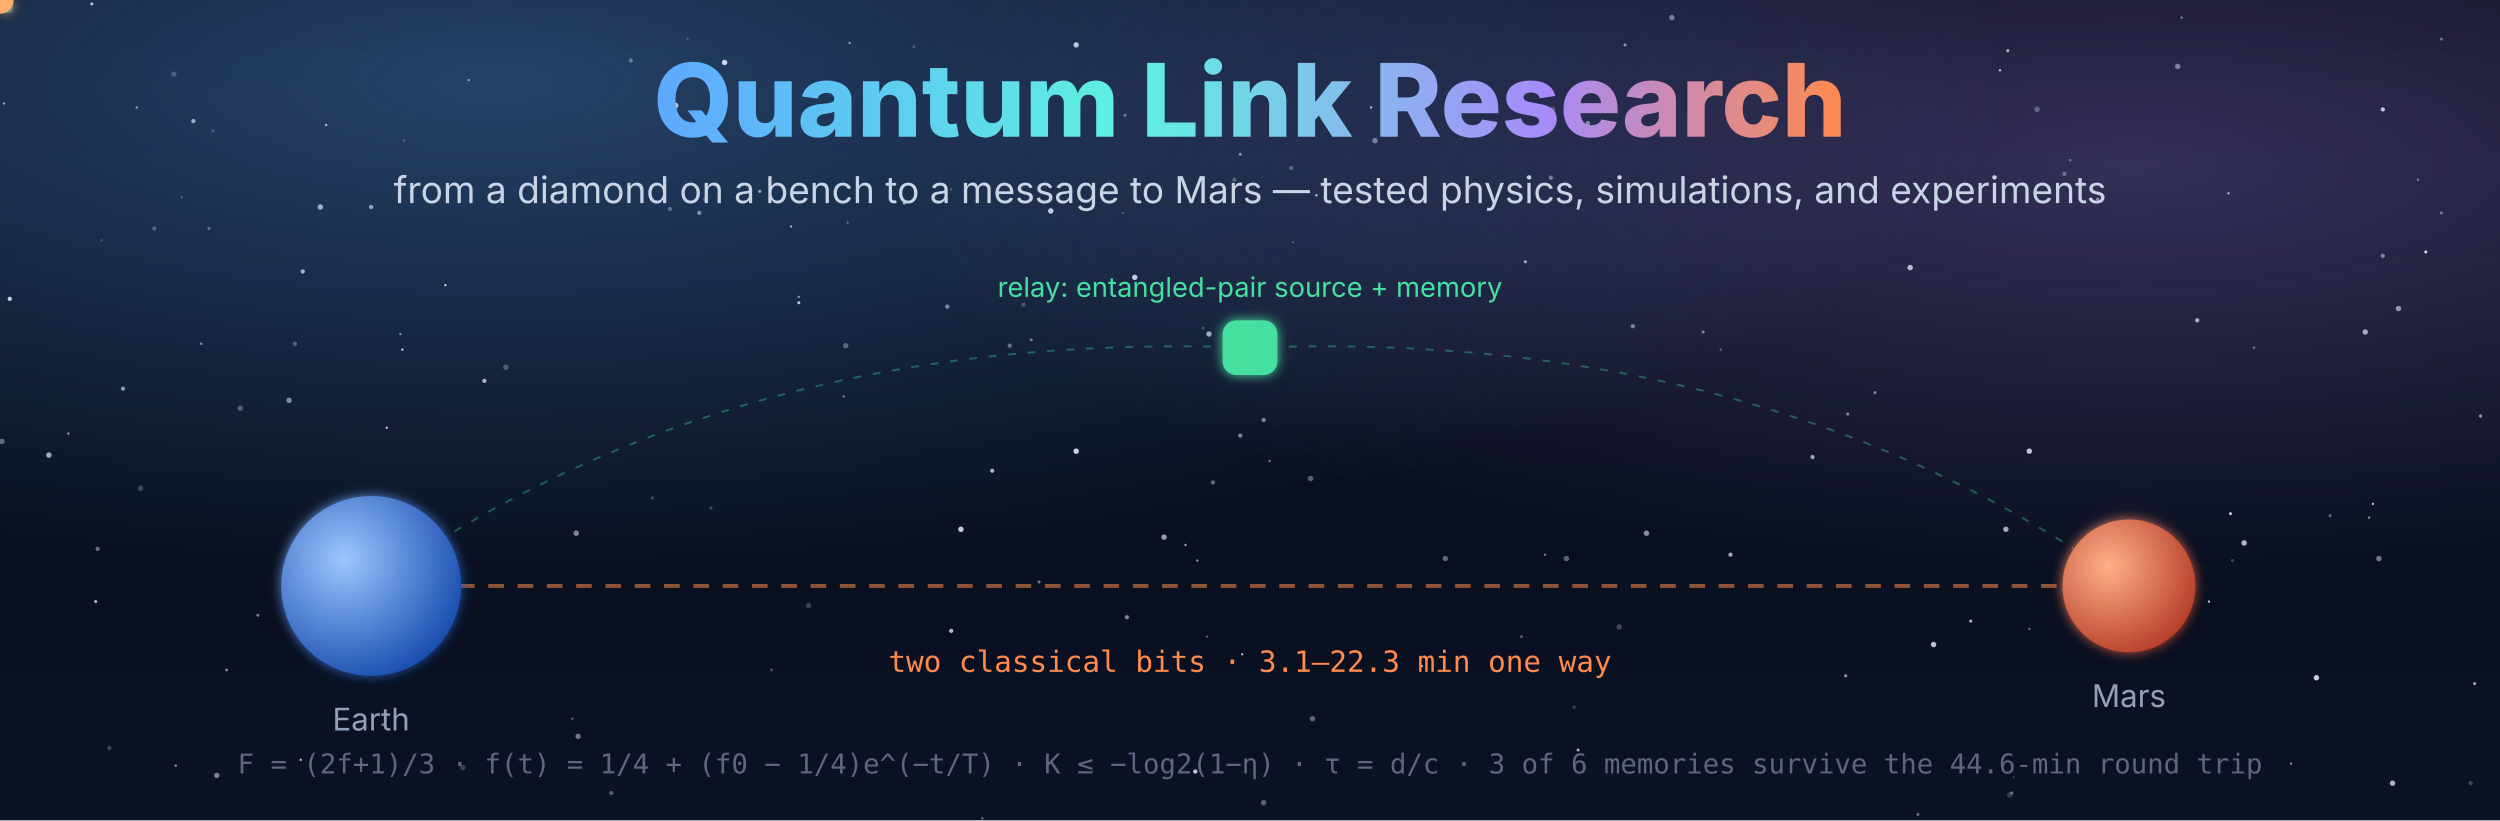
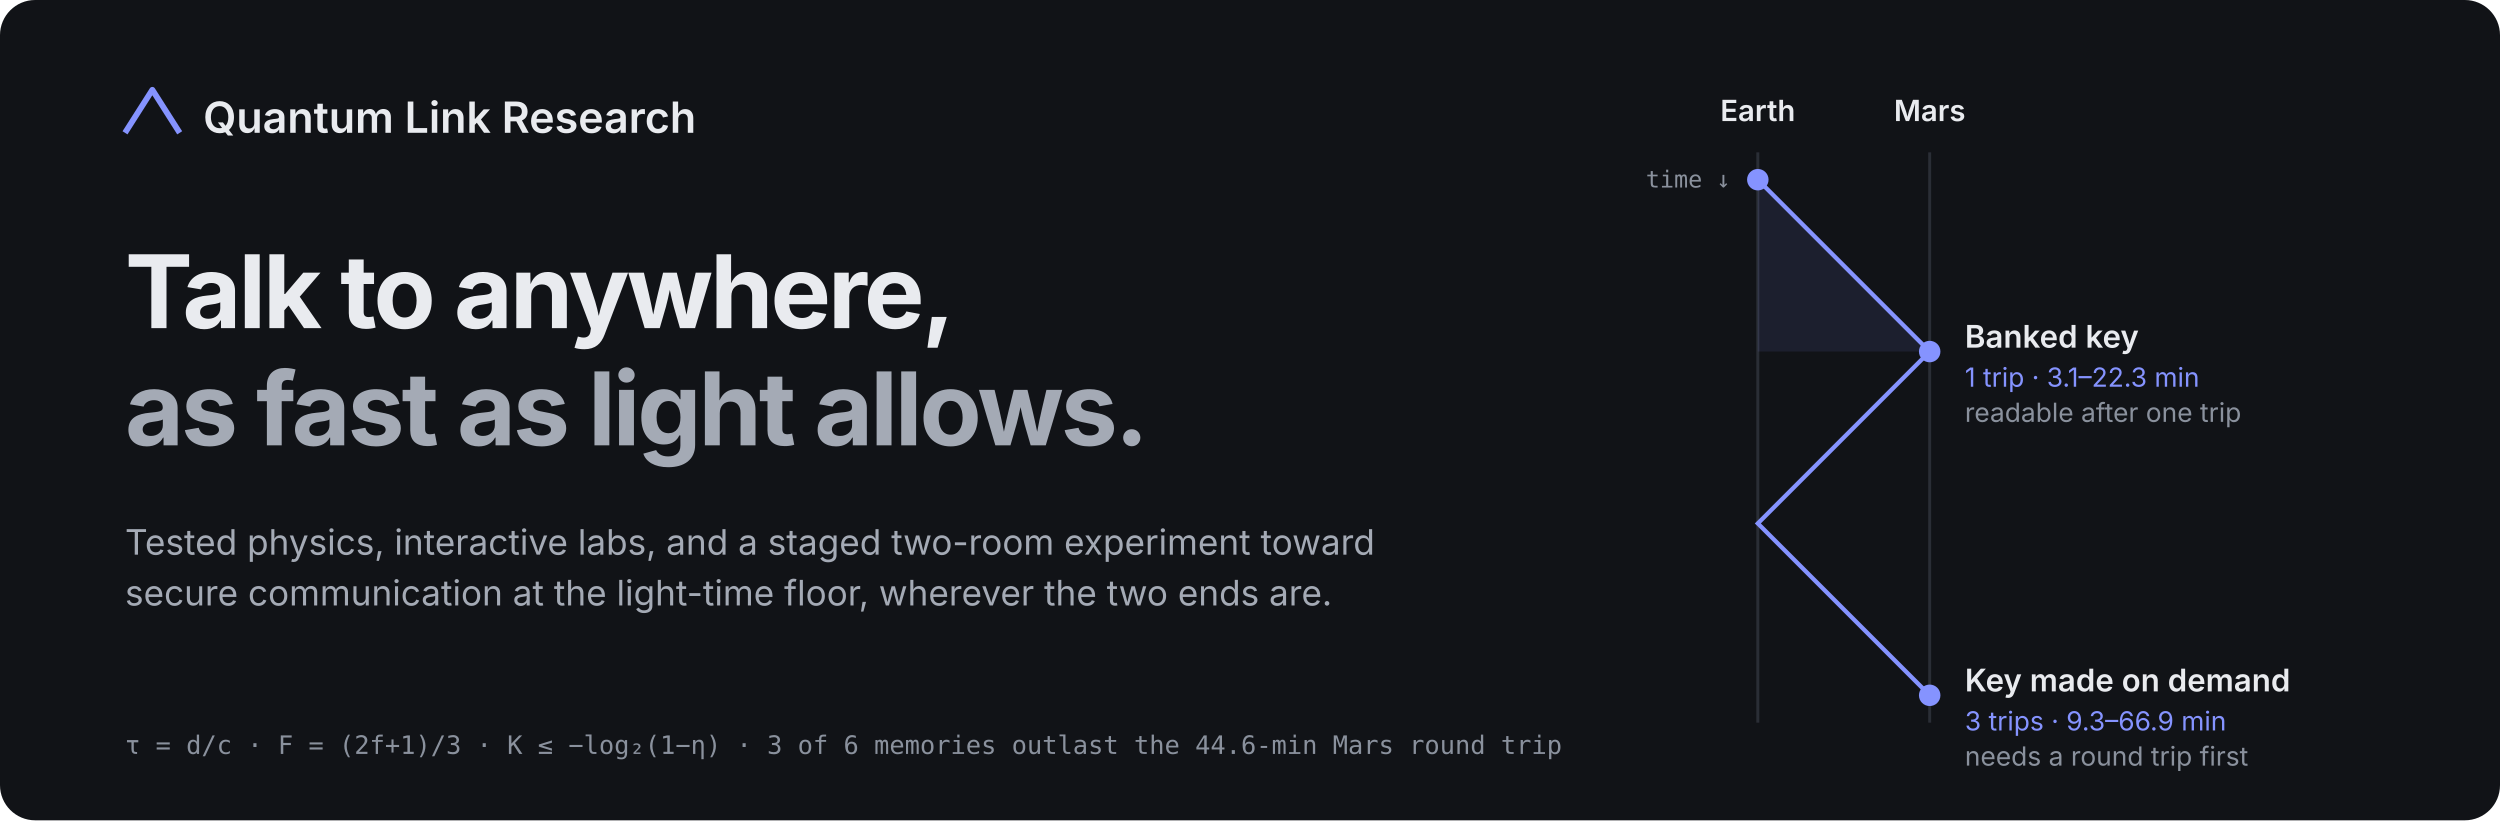
- <svg xmlns="http://www.w3.org/2000/svg" viewBox="0 0 1280 420" width="1280" height="420" role="img" aria-label="Quantum Link Research: entangled photons from a relay to Earth and Mars, classical bits at the speed of light">
-   <defs>
-     <linearGradient id="bg" x1="0" y1="0" x2="0" y2="1">
-       <stop offset="0" stop-color="#060a16" />
-       <stop offset="1" stop-color="#0b1224" />
-     </linearGradient>
-     <radialGradient id="aur1" cx="0.2" cy="0.1" r="0.6">
-       <stop offset="0" stop-color="#5ea8ff" stop-opacity=".35" />
-       <stop offset="1" stop-color="#5ea8ff" stop-opacity="0" />
-     </radialGradient>
-     <radialGradient id="aur2" cx="0.85" cy="0.2" r="0.5">
-       <stop offset="0" stop-color="#a78bfa" stop-opacity=".28" />
-       <stop offset="1" stop-color="#a78bfa" stop-opacity="0" />
-     </radialGradient>
-     <radialGradient id="earth" cx=".35" cy=".35" r=".7">
-       <stop offset="0" stop-color="#9cc7ff" />
-       <stop offset="1" stop-color="#1b4fb0" />
-     </radialGradient>
-     <radialGradient id="mars" cx=".35" cy=".35" r=".7">
-       <stop offset="0" stop-color="#ffb08a" />
-       <stop offset="1" stop-color="#b8402a" />
-     </radialGradient>
-     <linearGradient id="title" x1="0" x2="1">
-       <stop offset="0" stop-color="#5ea8ff" />
-       <stop offset=".4" stop-color="#5ef2e0" />
-       <stop offset=".75" stop-color="#a78bfa" />
-       <stop offset="1" stop-color="#ff8a4c" />
-       <animate attributeName="x1" values="0;-1;0" dur="10s" repeatCount="indefinite" />
-       <animate attributeName="x2" values="1;0;1" dur="10s" repeatCount="indefinite" />
-     </linearGradient>
-     <filter id="glow" x="-50%" y="-50%" width="200%" height="200%">
-       <feGaussianBlur stdDeviation="3" result="b" />
-       <feMerge>
-         <feMergeNode in="b" />
-         <feMergeNode in="SourceGraphic" />
-       </feMerge>
-     </filter>
-   </defs>
-   <rect width="1280" height="420" fill="url(#bg)" />
-   <rect width="1280" height="420" fill="url(#aur1)" />
-   <rect width="1280" height="420" fill="url(#aur2)" />
-   <circle cx="415" cy="63" r="0.6" fill="#dfe8ff" opacity="0.25" />
-   <circle cx="468" cy="24" r="0.8" fill="#dfe8ff" opacity="0.23" />
-   <circle cx="89" cy="38" r="1.4" fill="#dfe8ff" opacity="0.24" />
-   <circle cx="1213" cy="265" r="0.6" fill="#dfe8ff" opacity="0.60" />
-   <circle cx="1250" cy="20" r="0.8" fill="#dfe8ff" opacity="0.40">
-     <animate attributeName="opacity" values="0.2;0.9;0.2" dur="2.5s" repeatCount="indefinite" />
-   </circle>
-   <circle cx="395" cy="343" r="0.8" fill="#dfe8ff" opacity="0.27" />
-   <circle cx="240" cy="41" r="0.6" fill="#dfe8ff" opacity="0.60" />
-   <circle cx="635" cy="223" r="1.1" fill="#dfe8ff" opacity="0.53" />
-   <circle cx="463" cy="104" r="0.8" fill="#dfe8ff" opacity="0.69">
-     <animate attributeName="opacity" values="0.2;0.9;0.2" dur="4.3s" repeatCount="indefinite" />
-   </circle>
-   <circle cx="672" cy="368" r="1.4" fill="#dfe8ff" opacity="0.40" />
-   <circle cx="151" cy="176" r="1.1" fill="#dfe8ff" opacity="0.31" />
-   <circle cx="50" cy="281" r="1.1" fill="#dfe8ff" opacity="0.44" />
-   <circle cx="636" cy="335" r="0.6" fill="#dfe8ff" opacity="0.79" />
-   <circle cx="607" cy="279" r="0.6" fill="#dfe8ff" opacity="0.71" />
-   <circle cx="740" cy="286" r="1.4" fill="#dfe8ff" opacity="0.40" />
-   <circle cx="856" cy="9" r="1.4" fill="#dfe8ff" opacity="0.45" />
-   <circle cx="632" cy="92" r="1.1" fill="#dfe8ff" opacity="0.29">
-     <animate attributeName="opacity" values="0.2;0.9;0.2" dur="3.6s" repeatCount="indefinite" />
-   </circle>
-   <circle cx="1115" cy="34" r="1.4" fill="#dfe8ff" opacity="0.48">
-     <animate attributeName="opacity" values="0.2;0.9;0.2" dur="2.5s" repeatCount="indefinite" />
-   </circle>
-   <circle cx="551" cy="231" r="1.4" fill="#dfe8ff" opacity="0.89" />
-   <circle cx="487" cy="97" r="0.6" fill="#dfe8ff" opacity="0.32">
-     <animate attributeName="opacity" values="0.2;0.9;0.2" dur="2.9s" repeatCount="indefinite" />
-   </circle>
-   <circle cx="621" cy="247" r="1.1" fill="#dfe8ff" opacity="0.40">
-     <animate attributeName="opacity" values="0.2;0.9;0.2" dur="4.1s" repeatCount="indefinite" />
-   </circle>
-   <circle cx="781" cy="134" r="0.8" fill="#dfe8ff" opacity="0.68" />
-   <circle cx="791" cy="284" r="0.6" fill="#dfe8ff" opacity="0.52" />
-   <circle cx="1218" cy="286" r="1.4" fill="#dfe8ff" opacity="0.48" />
-   <circle cx="616" cy="168" r="0.8" fill="#dfe8ff" opacity="0.25">
-     <animate attributeName="opacity" values="0.2;0.9;0.2" dur="2.6s" repeatCount="indefinite" />
-   </circle>
-   <circle cx="435" cy="22" r="0.6" fill="#dfe8ff" opacity="0.60" />
-   <circle cx="1215" cy="258" r="0.6" fill="#dfe8ff" opacity="0.81" />
-   <circle cx="190" cy="106" r="1.1" fill="#dfe8ff" opacity="0.62" />
-   <circle cx="148" cy="205" r="1.4" fill="#dfe8ff" opacity="0.54" />
-   <circle cx="184" cy="315" r="1.1" fill="#dfe8ff" opacity="0.54" />
-   <circle cx="661" cy="86" r="1.1" fill="#dfe8ff" opacity="0.30" />
-   <circle cx="35" cy="222" r="0.6" fill="#dfe8ff" opacity="0.69">
-     <animate attributeName="opacity" values="0.2;0.9;0.2" dur="3.5s" repeatCount="indefinite" />
-   </circle>
-   <circle cx="214" cy="324" r="1.1" fill="#dfe8ff" opacity="0.65" />
-   <circle cx="1009" cy="318" r="0.8" fill="#dfe8ff" opacity="0.76" />
-   <circle cx="947" cy="95" r="1.4" fill="#dfe8ff" opacity="0.45">
-     <animate attributeName="opacity" values="0.2;0.9;0.2" dur="2.1s" repeatCount="indefinite" />
-   </circle>
-   <circle cx="358" cy="109" r="1.1" fill="#dfe8ff" opacity="0.51" />
-   <circle cx="1265" cy="401" r="1.1" fill="#dfe8ff" opacity="0.26">
-     <animate attributeName="opacity" values="0.2;0.9;0.2" dur="3.9s" repeatCount="indefinite" />
-   </circle>
-   <circle cx="432" cy="203" r="0.6" fill="#dfe8ff" opacity="0.54" />
-   <circle cx="1024" cy="36" r="0.6" fill="#dfe8ff" opacity="0.84" />
-   <circle cx="960" cy="201" r="0.8" fill="#dfe8ff" opacity="0.50" />
-   <circle cx="111" cy="397" r="1.4" fill="#dfe8ff" opacity="0.52" />
-   <circle cx="109" cy="67" r="0.8" fill="#dfe8ff" opacity="0.22" />
-   <circle cx="596" cy="275" r="1.4" fill="#dfe8ff" opacity="0.66" />
-   <circle cx="702" cy="55" r="0.6" fill="#dfe8ff" opacity="0.76" />
-   <circle cx="132" cy="315" r="0.8" fill="#dfe8ff" opacity="0.50" />
-   <circle cx="1057" cy="89" r="1.1" fill="#dfe8ff" opacity="0.35" />
-   <circle cx="978" cy="137" r="1.4" fill="#dfe8ff" opacity="0.78">
-     <animate attributeName="opacity" values="0.2;0.9;0.2" dur="5.0s" repeatCount="indefinite" />
-   </circle>
-   <circle cx="1149" cy="278" r="1.4" fill="#dfe8ff" opacity="0.78" />
-   <circle cx="167" cy="64" r="0.6" fill="#dfe8ff" opacity="0.81" />
-   <circle cx="779" cy="326" r="0.8" fill="#dfe8ff" opacity="0.32" />
-   <circle cx="928" cy="234" r="1.1" fill="#dfe8ff" opacity="0.68" />
-   <circle cx="618" cy="326" r="0.6" fill="#dfe8ff" opacity="0.37">
-     <animate attributeName="opacity" values="0.2;0.9;0.2" dur="5.1s" repeatCount="indefinite" />
-   </circle>
-   <circle cx="650" cy="236" r="0.6" fill="#dfe8ff" opacity="0.51" />
-   <circle cx="647" cy="215" r="1.1" fill="#dfe8ff" opacity="0.52" />
-   <circle cx="612" cy="395" r="1.1" fill="#dfe8ff" opacity="0.85" />
-   <circle cx="259" cy="188" r="1.4" fill="#dfe8ff" opacity="0.29" />
-   <circle cx="93" cy="101" r="0.6" fill="#dfe8ff" opacity="0.35" />
-   <circle cx="157" cy="326" r="1.1" fill="#dfe8ff" opacity="0.30" />
-   <circle cx="1238" cy="92" r="0.6" fill="#dfe8ff" opacity="0.48" />
-   <circle cx="1267" cy="350" r="0.8" fill="#dfe8ff" opacity="0.69" />
-   <circle cx="517" cy="177" r="1.1" fill="#dfe8ff" opacity="0.42" />
-   <circle cx="25" cy="233" r="1.4" fill="#dfe8ff" opacity="0.69" />
-   <circle cx="662" cy="124" r="0.6" fill="#dfe8ff" opacity="0.28" />
-   <circle cx="293" cy="368" r="0.6" fill="#dfe8ff" opacity="0.39">
-     <animate attributeName="opacity" values="0.2;0.9;0.2" dur="5.1s" repeatCount="indefinite" />
-   </circle>
-   <circle cx="346" cy="54" r="1.4" fill="#dfe8ff" opacity="0.79" />
-   <circle cx="1211" cy="170" r="1.4" fill="#dfe8ff" opacity="0.69">
-     <animate attributeName="opacity" values="0.2;0.9;0.2" dur="2.2s" repeatCount="indefinite" />
-   </circle>
-   <circle cx="881" cy="179" r="0.6" fill="#dfe8ff" opacity="0.39">
-     <animate attributeName="opacity" values="0.2;0.9;0.2" dur="2.4s" repeatCount="indefinite" />
-   </circle>
-   <circle cx="334" cy="255" r="0.8" fill="#dfe8ff" opacity="0.25" />
-   <circle cx="581" cy="142" r="1.4" fill="#dfe8ff" opacity="0.85">
-     <animate attributeName="opacity" values="0.2;0.9;0.2" dur="2.5s" repeatCount="indefinite" />
-   </circle>
-   <circle cx="674" cy="100" r="0.6" fill="#dfe8ff" opacity="0.88">
-     <animate attributeName="opacity" values="0.2;0.9;0.2" dur="2.7s" repeatCount="indefinite" />
-   </circle>
-   <circle cx="1193" cy="264" r="0.8" fill="#dfe8ff" opacity="0.40" />
-   <circle cx="228" cy="146" r="0.6" fill="#dfe8ff" opacity="0.90">
-     <animate attributeName="opacity" values="0.2;0.9;0.2" dur="2.1s" repeatCount="indefinite" />
-   </circle>
-   <circle cx="647" cy="411" r="1.4" fill="#dfe8ff" opacity="0.37" />
-   <circle cx="843" cy="273" r="1.4" fill="#dfe8ff" opacity="0.58" />
-   <circle cx="1242" cy="129" r="0.8" fill="#dfe8ff" opacity="0.89" />
-   <circle cx="1065" cy="297" r="0.8" fill="#dfe8ff" opacity="0.48" />
-   <circle cx="70" cy="55" r="0.6" fill="#dfe8ff" opacity="0.64" />
-   <circle cx="551" cy="23" r="1.4" fill="#dfe8ff" opacity="0.81" />
-   <circle cx="361" cy="102" r="1.1" fill="#dfe8ff" opacity="0.23">
-     <animate attributeName="opacity" values="0.2;0.9;0.2" dur="3.1s" repeatCount="indefinite" />
-   </circle>
-   <circle cx="5" cy="153" r="1.1" fill="#dfe8ff" opacity="0.88" />
-   <circle cx="313" cy="406" r="1.1" fill="#dfe8ff" opacity="0.35">
-     <animate attributeName="opacity" values="0.2;0.9;0.2" dur="3.3s" repeatCount="indefinite" />
-   </circle>
-   <circle cx="107" cy="117" r="0.8" fill="#dfe8ff" opacity="0.37" />
-   <circle cx="116" cy="343" r="0.8" fill="#dfe8ff" opacity="0.48">
-     <animate attributeName="opacity" values="0.2;0.9;0.2" dur="2.1s" repeatCount="indefinite" />
-   </circle>
-   <circle cx="389" cy="98" r="0.8" fill="#dfe8ff" opacity="0.66" />
-   <circle cx="1125" cy="164" r="1.1" fill="#dfe8ff" opacity="0.70" />
-   <circle cx="364" cy="260" r="0.8" fill="#dfe8ff" opacity="0.23" />
-   <circle cx="1142" cy="263" r="0.8" fill="#dfe8ff" opacity="0.84" />
-   <circle cx="728" cy="341" r="0.6" fill="#dfe8ff" opacity="0.78" />
-   <circle cx="1143" cy="287" r="0.8" fill="#dfe8ff" opacity="0.26">
-     <animate attributeName="opacity" values="0.2;0.9;0.2" dur="4.5s" repeatCount="indefinite" />
-   </circle>
-   <circle cx="1228" cy="158" r="1.4" fill="#dfe8ff" opacity="0.59" />
-   <circle cx="802" cy="286" r="1.4" fill="#dfe8ff" opacity="0.38" />
-   <circle cx="90" cy="392" r="0.6" fill="#dfe8ff" opacity="0.66">
-     <animate attributeName="opacity" values="0.2;0.9;0.2" dur="4.9s" repeatCount="indefinite" />
-   </circle>
-   <circle cx="323" cy="31" r="1.1" fill="#dfe8ff" opacity="0.36" />
-   <circle cx="295" cy="273" r="1.4" fill="#dfe8ff" opacity="0.55" />
-   <circle cx="613" cy="287" r="0.6" fill="#dfe8ff" opacity="0.63" />
-   <circle cx="99" cy="62" r="1.1" fill="#dfe8ff" opacity="0.66" />
-   <circle cx="795" cy="56" r="1.4" fill="#dfe8ff" opacity="0.24">
-     <animate attributeName="opacity" values="0.2;0.9;0.2" dur="4.7s" repeatCount="indefinite" />
-   </circle>
-   <circle cx="886" cy="284" r="1.1" fill="#dfe8ff" opacity="0.70">
-     <animate attributeName="opacity" values="0.2;0.9;0.2" dur="3.9s" repeatCount="indefinite" />
-   </circle>
-   <circle cx="982" cy="417" r="0.8" fill="#dfe8ff" opacity="0.42">
-     <animate attributeName="opacity" values="0.2;0.9;0.2" dur="3.9s" repeatCount="indefinite" />
-   </circle>
-   <circle cx="371" cy="32" r="1.4" fill="#dfe8ff" opacity="0.90" />
-   <circle cx="1173" cy="391" r="0.6" fill="#dfe8ff" opacity="0.61">
-     <animate attributeName="opacity" values="0.2;0.9;0.2" dur="4.1s" repeatCount="indefinite" />
-   </circle>
-   <circle cx="1220" cy="56" r="1.1" fill="#dfe8ff" opacity="0.82" />
-   <circle cx="296" cy="377" r="1.4" fill="#dfe8ff" opacity="0.48">
-     <animate attributeName="opacity" values="0.2;0.9;0.2" dur="5.8s" repeatCount="indefinite" />
-   </circle>
-   <circle cx="872" cy="170" r="0.8" fill="#dfe8ff" opacity="0.49" />
-   <circle cx="155" cy="139" r="1.1" fill="#dfe8ff" opacity="0.73" />
-   <circle cx="154" cy="389" r="0.6" fill="#dfe8ff" opacity="0.83">
-     <animate attributeName="opacity" values="0.2;0.9;0.2" dur="3.5s" repeatCount="indefinite" />
-   </circle>
-   <circle cx="503" cy="419" r="0.6" fill="#dfe8ff" opacity="0.45" />
-   <circle cx="352" cy="20" r="0.6" fill="#dfe8ff" opacity="0.24" />
-   <circle cx="813" cy="63" r="1.1" fill="#dfe8ff" opacity="0.51" />
-   <circle cx="990" cy="330" r="1.4" fill="#dfe8ff" opacity="0.82" />
-   <circle cx="808" cy="384" r="0.8" fill="#dfe8ff" opacity="0.70">
-     <animate attributeName="opacity" values="0.2;0.9;0.2" dur="4.9s" repeatCount="indefinite" />
-   </circle>
-   <circle cx="577" cy="316" r="1.1" fill="#dfe8ff" opacity="0.54" />
-   <circle cx="704" cy="72" r="1.4" fill="#dfe8ff" opacity="0.44">
-     <animate attributeName="opacity" values="0.2;0.9;0.2" dur="5.0s" repeatCount="indefinite" />
-   </circle>
-   <circle cx="1250" cy="109" r="0.8" fill="#dfe8ff" opacity="0.41" />
-   <circle cx="505" cy="70" r="0.8" fill="#dfe8ff" opacity="0.25" />
-   <circle cx="1039" cy="231" r="1.4" fill="#dfe8ff" opacity="0.83" />
-   <circle cx="576" cy="59" r="0.8" fill="#dfe8ff" opacity="0.37">
-     <animate attributeName="opacity" values="0.2;0.9;0.2" dur="4.2s" repeatCount="indefinite" />
-   </circle>
-   <circle cx="409" cy="155" r="0.8" fill="#dfe8ff" opacity="0.82" />
-   <circle cx="528" cy="174" r="0.8" fill="#dfe8ff" opacity="0.46" />
-   <circle cx="79" cy="117" r="1.1" fill="#dfe8ff" opacity="0.29" />
-   <circle cx="806" cy="362" r="0.8" fill="#dfe8ff" opacity="0.26" />
-   <circle cx="492" cy="271" r="1.4" fill="#dfe8ff" opacity="0.87" />
-   <circle cx="1117" cy="9" r="0.6" fill="#dfe8ff" opacity="0.50" />
-   <circle cx="1029" cy="407" r="1.4" fill="#dfe8ff" opacity="0.20" />
-   <circle cx="1186" cy="347" r="1.4" fill="#dfe8ff" opacity="0.88">
-     <animate attributeName="opacity" values="0.2;0.9;0.2" dur="2.4s" repeatCount="indefinite" />
-   </circle>
-   <circle cx="198" cy="219" r="0.6" fill="#dfe8ff" opacity="0.86" />
-   <circle cx="829" cy="321" r="1.4" fill="#dfe8ff" opacity="0.26" />
-   <circle cx="2" cy="53" r="0.6" fill="#dfe8ff" opacity="0.65" />
-   <circle cx="164" cy="106" r="1.4" fill="#dfe8ff" opacity="0.69">
-     <animate attributeName="opacity" values="0.2;0.9;0.2" dur="2.3s" repeatCount="indefinite" />
-   </circle>
-   <circle cx="671" cy="245" r="1.4" fill="#dfe8ff" opacity="0.38" />
-   <circle cx="1" cy="226" r="1.4" fill="#dfe8ff" opacity="0.40" />
-   <circle cx="1074" cy="102" r="0.8" fill="#dfe8ff" opacity="0.58">
-     <animate attributeName="opacity" values="0.2;0.9;0.2" dur="3.6s" repeatCount="indefinite" />
-   </circle>
-   <circle cx="832" cy="23" r="0.8" fill="#dfe8ff" opacity="0.55" />
-   <circle cx="538" cy="108" r="1.4" fill="#dfe8ff" opacity="0.85">
-     <animate attributeName="opacity" values="0.2;0.9;0.2" dur="2.1s" repeatCount="indefinite" />
-   </circle>
-   <circle cx="433" cy="177" r="1.4" fill="#dfe8ff" opacity="0.34" />
-   <circle cx="946" cy="212" r="0.8" fill="#dfe8ff" opacity="0.55">
-     <animate attributeName="opacity" values="0.2;0.9;0.2" dur="5.1s" repeatCount="indefinite" />
-   </circle>
-   <circle cx="248" cy="195" r="1.1" fill="#dfe8ff" opacity="0.73">
-     <animate attributeName="opacity" values="0.2;0.9;0.2" dur="5.8s" repeatCount="indefinite" />
-   </circle>
-   <circle cx="635" cy="79" r="0.8" fill="#dfe8ff" opacity="0.54" />
-   <circle cx="72" cy="250" r="1.4" fill="#dfe8ff" opacity="0.24">
-     <animate attributeName="opacity" values="0.2;0.9;0.2" dur="4.4s" repeatCount="indefinite" />
-   </circle>
-   <circle cx="532" cy="298" r="0.8" fill="#dfe8ff" opacity="0.48" />
-   <circle cx="1131" cy="308" r="0.6" fill="#dfe8ff" opacity="0.85" />
-   <circle cx="237" cy="393" r="1.4" fill="#dfe8ff" opacity="0.22" />
-   <circle cx="485" cy="157" r="1.1" fill="#dfe8ff" opacity="0.51">
-     <animate attributeName="opacity" values="0.2;0.9;0.2" dur="2.3s" repeatCount="indefinite" />
-   </circle>
-   <circle cx="103" cy="176" r="0.6" fill="#dfe8ff" opacity="0.59" />
-   <circle cx="487" cy="323" r="1.1" fill="#dfe8ff" opacity="0.78" />
-   <circle cx="63" cy="199" r="1.1" fill="#dfe8ff" opacity="0.58" />
-   <circle cx="414" cy="310" r="1.4" fill="#dfe8ff" opacity="0.22" />
-   <circle cx="1039" cy="322" r="0.6" fill="#dfe8ff" opacity="0.46" />
-   <circle cx="1028" cy="26" r="0.8" fill="#dfe8ff" opacity="0.72" />
-   <circle cx="434" cy="114" r="0.6" fill="#dfe8ff" opacity="0.38" />
-   <circle cx="405" cy="116" r="0.6" fill="#dfe8ff" opacity="0.71" />
-   <circle cx="1031" cy="398" r="0.6" fill="#dfe8ff" opacity="0.22">
-     <animate attributeName="opacity" values="0.2;0.9;0.2" dur="3.9s" repeatCount="indefinite" />
-   </circle>
-   <circle cx="1225" cy="401" r="1.4" fill="#dfe8ff" opacity="0.75" />
-   <circle cx="1043" cy="56" r="1.4" fill="#dfe8ff" opacity="0.33" />
-   <circle cx="945" cy="346" r="0.8" fill="#dfe8ff" opacity="0.63" />
-   <circle cx="409" cy="152" r="0.6" fill="#dfe8ff" opacity="0.56" />
-   <circle cx="205" cy="171" r="0.6" fill="#dfe8ff" opacity="0.54" />
-   <circle cx="206" cy="179" r="0.6" fill="#dfe8ff" opacity="0.89">
-     <animate attributeName="opacity" values="0.2;0.9;0.2" dur="2.3s" repeatCount="indefinite" />
-   </circle>
-   <circle cx="123" cy="209" r="1.4" fill="#dfe8ff" opacity="0.32">
-     <animate attributeName="opacity" values="0.2;0.9;0.2" dur="3.8s" repeatCount="indefinite" />
-   </circle>
-   <circle cx="1141" cy="99" r="0.6" fill="#dfe8ff" opacity="0.75">
-     <animate attributeName="opacity" values="0.2;0.9;0.2" dur="3.1s" repeatCount="indefinite" />
-   </circle>
-   <circle cx="343" cy="107" r="1.1" fill="#dfe8ff" opacity="0.34">
-     <animate attributeName="opacity" values="0.2;0.9;0.2" dur="3.0s" repeatCount="indefinite" />
-   </circle>
-   <circle cx="196" cy="371" r="0.8" fill="#dfe8ff" opacity="0.43" />
-   <circle cx="1270" cy="213" r="0.8" fill="#dfe8ff" opacity="0.65">
-     <animate attributeName="opacity" values="0.2;0.9;0.2" dur="3.9s" repeatCount="indefinite" />
-   </circle>
-   <circle cx="47" cy="2" r="0.8" fill="#dfe8ff" opacity="0.79" />
-   <circle cx="52" cy="123" r="0.6" fill="#dfe8ff" opacity="0.24" />
-   <circle cx="1060" cy="82" r="0.6" fill="#dfe8ff" opacity="0.46" />
-   <circle cx="575" cy="109" r="0.6" fill="#dfe8ff" opacity="0.27" />
-   <circle cx="794" cy="91" r="1.1" fill="#dfe8ff" opacity="0.44">
-     <animate attributeName="opacity" values="0.2;0.9;0.2" dur="6.0s" repeatCount="indefinite" />
-   </circle>
-   <circle cx="49" cy="308" r="0.8" fill="#dfe8ff" opacity="0.77" />
-   <circle cx="524" cy="156" r="1.1" fill="#dfe8ff" opacity="0.25">
-     <animate attributeName="opacity" values="0.2;0.9;0.2" dur="4.0s" repeatCount="indefinite" />
-   </circle>
-   <circle cx="619" cy="171" r="1.4" fill="#dfe8ff" opacity="0.66">
-     <animate attributeName="opacity" values="0.2;0.9;0.2" dur="4.1s" repeatCount="indefinite" />
-   </circle>
-   <circle cx="836" cy="167" r="1.1" fill="#dfe8ff" opacity="0.49">
-     <animate attributeName="opacity" values="0.2;0.9;0.2" dur="3.2s" repeatCount="indefinite" />
-   </circle>
-   <circle cx="1220" cy="131" r="1.1" fill="#dfe8ff" opacity="0.49">
-     <animate attributeName="opacity" values="0.2;0.9;0.2" dur="5.1s" repeatCount="indefinite" />
-   </circle>
-   <circle cx="1027" cy="271" r="1.4" fill="#dfe8ff" opacity="0.71">
-     <animate attributeName="opacity" values="0.2;0.9;0.2" dur="2.0s" repeatCount="indefinite" />
-   </circle>
-   <circle cx="1154" cy="178" r="0.6" fill="#dfe8ff" opacity="0.48" />
-   <circle cx="590" cy="68" r="0.6" fill="#dfe8ff" opacity="0.24">
-     <animate attributeName="opacity" values="0.2;0.9;0.2" dur="5.2s" repeatCount="indefinite" />
-   </circle>
-   <circle cx="508" cy="241" r="1.1" fill="#dfe8ff" opacity="0.72">
-     <animate attributeName="opacity" values="0.2;0.9;0.2" dur="3.4s" repeatCount="indefinite" />
-   </circle>
-   <circle cx="207" cy="72" r="0.6" fill="#dfe8ff" opacity="0.28" />
-   <circle cx="1030" cy="406" r="0.8" fill="#dfe8ff" opacity="0.41" />
-   <circle cx="56" cy="383" r="1.1" fill="#dfe8ff" opacity="0.24" />
-   <path d="M640,178 Q375.0,168 190,300" fill="none" stroke="#45e0a0" stroke-opacity=".35" stroke-dasharray="4 6" />
-   <path d="M640,178 Q905.0,168 1090,300" fill="none" stroke="#45e0a0" stroke-opacity=".35" stroke-dasharray="4 6" />
-   <line x1="190" y1="300" x2="1090" y2="300" stroke="#ff8a4c" stroke-opacity=".55" stroke-width="2" stroke-dasharray="8 7">
-     <animate attributeName="stroke-dashoffset" from="0" to="-60" dur="2s" repeatCount="indefinite" />
-   </line>
-   <circle r="3.2" fill="#5ef2e0" filter="url(#glow)">
-     <animateMotion dur="3.2s" begin="0.0s" repeatCount="indefinite" path="M640,178 Q375.0,168 190,300" />
-   </circle>
-   <circle r="3.2" fill="#5ef2e0" filter="url(#glow)">
-     <animateMotion dur="3.2s" begin="0.0s" repeatCount="indefinite" path="M640,178 Q905.0,168 1090,300" />
-   </circle>
-   <circle r="3.2" fill="#5ef2e0" filter="url(#glow)">
-     <animateMotion dur="3.2s" begin="0.4s" repeatCount="indefinite" path="M640,178 Q375.0,168 190,300" />
-   </circle>
-   <circle r="3.2" fill="#5ef2e0" filter="url(#glow)">
-     <animateMotion dur="3.2s" begin="0.4s" repeatCount="indefinite" path="M640,178 Q905.0,168 1090,300" />
-   </circle>
-   <circle r="3.2" fill="#5ef2e0" filter="url(#glow)">
-     <animateMotion dur="3.2s" begin="0.8s" repeatCount="indefinite" path="M640,178 Q375.0,168 190,300" />
-   </circle>
-   <circle r="3.2" fill="#5ef2e0" filter="url(#glow)">
-     <animateMotion dur="3.2s" begin="0.8s" repeatCount="indefinite" path="M640,178 Q905.0,168 1090,300" />
-   </circle>
-   <circle r="3.2" fill="#5ef2e0" filter="url(#glow)">
-     <animateMotion dur="3.2s" begin="1.2s" repeatCount="indefinite" path="M640,178 Q375.0,168 190,300" />
-   </circle>
-   <circle r="3.2" fill="#5ef2e0" filter="url(#glow)">
-     <animateMotion dur="3.2s" begin="1.2s" repeatCount="indefinite" path="M640,178 Q905.0,168 1090,300" />
-   </circle>
-   <circle r="3.2" fill="#5ef2e0" filter="url(#glow)">
-     <animateMotion dur="3.2s" begin="1.6s" repeatCount="indefinite" path="M640,178 Q375.0,168 190,300" />
-   </circle>
-   <circle r="3.2" fill="#5ef2e0" filter="url(#glow)">
-     <animateMotion dur="3.2s" begin="1.6s" repeatCount="indefinite" path="M640,178 Q905.0,168 1090,300" />
-   </circle>
-   <circle r="3.2" fill="#5ef2e0" filter="url(#glow)">
-     <animateMotion dur="3.2s" begin="2.0s" repeatCount="indefinite" path="M640,178 Q375.0,168 190,300" />
-   </circle>
-   <circle r="3.2" fill="#5ef2e0" filter="url(#glow)">
-     <animateMotion dur="3.2s" begin="2.0s" repeatCount="indefinite" path="M640,178 Q905.0,168 1090,300" />
-   </circle>
-   <circle r="3.2" fill="#5ef2e0" filter="url(#glow)">
-     <animateMotion dur="3.2s" begin="2.4s" repeatCount="indefinite" path="M640,178 Q375.0,168 190,300" />
-   </circle>
-   <circle r="3.2" fill="#5ef2e0" filter="url(#glow)">
-     <animateMotion dur="3.2s" begin="2.4s" repeatCount="indefinite" path="M640,178 Q905.0,168 1090,300" />
-   </circle>
-   <circle r="3.2" fill="#5ef2e0" filter="url(#glow)">
-     <animateMotion dur="3.2s" begin="2.8s" repeatCount="indefinite" path="M640,178 Q375.0,168 190,300" />
-   </circle>
-   <circle r="3.2" fill="#5ef2e0" filter="url(#glow)">
-     <animateMotion dur="3.2s" begin="2.8s" repeatCount="indefinite" path="M640,178 Q905.0,168 1090,300" />
-   </circle>
-   <circle r="7" fill="#ffb070" filter="url(#glow)">
-     <animateMotion dur="7s" repeatCount="indefinite" path="M190,300 L1090,300" />
-   </circle>
-   <circle cx="190" cy="300" r="46" fill="url(#earth)" filter="url(#glow)" />
-   <circle cx="1090" cy="300" r="34" fill="url(#mars)" filter="url(#glow)" />
-   <rect x="626" y="164" width="28" height="28" rx="7" fill="#45e0a0" filter="url(#glow)">
-     <animateTransform attributeName="transform" type="rotate" from="0 640 178" to="360 640 178" dur="24s" repeatCount="indefinite" />
-   </rect>
-   <text x="190" y="374" text-anchor="middle" font-family="Inter,Segoe UI,Helvetica,Arial,sans-serif" font-size="16" fill="#93a1b8">Earth</text>
-   <text x="1090" y="362" text-anchor="middle" font-family="Inter,Segoe UI,Helvetica,Arial,sans-serif" font-size="16" fill="#93a1b8">Mars</text>
-   <text x="640" y="152" text-anchor="middle" font-family="Inter,Segoe UI,Helvetica,Arial,sans-serif" font-size="14" fill="#45e0a0">relay: entangled-pair source + memory</text>
-   <text x="640.0" y="344" text-anchor="middle" font-family="JetBrains Mono,Menlo,monospace" font-size="15" fill="#ff8a4c">two classical bits · 3.1–22.3 min one way</text>
-   <text x="640.0" y="70" text-anchor="middle" font-family="Inter,Segoe UI,Helvetica,Arial,sans-serif" font-weight="800" font-size="52" fill="url(#title)">Quantum Link Research</text>
-   <text x="640.0" y="104" text-anchor="middle" font-family="Inter,Segoe UI,Helvetica,Arial,sans-serif" font-size="19" fill="#c9d4e6">from a diamond on a bench to a message to Mars — tested physics, simulations, and experiments</text>
-   <text x="640.0" y="396" text-anchor="middle" font-family="JetBrains Mono,Menlo,monospace" font-size="14" fill="#5b6780">F = (2f+1)/3  ·  f(t) = 1/4 + (f0 − 1/4)e^(−t/T)  ·  K ≤ −log2(1−η)  ·  τ = d/c  ·  3 of 6 memories survive the 44.6-min round trip</text>
+ <svg xmlns="http://www.w3.org/2000/svg" viewBox="0 0 1280 420" width="1280" height="420" role="img" aria-label="Quantum Link Research: talk to anywhere, as fast as light allows. A spacetime diagram of a message from Earth to Mars, with light at 45 degrees reaching Mars after one trip for a banked key and three trips for a key made on demand">
+   <rect width="1280" height="420" rx="18" fill="#111317" />
+   <g font-family="Geist,Inter,Segoe UI,Helvetica,Arial,sans-serif">
+     <path d="M64 68 l14 -22 l14 22" fill="none" stroke="#8593ff" stroke-width="3" stroke-linejoin="round" />
+     <text x="104" y="68" font-size="22" font-weight="600" fill="#e9ebef">Quantum Link Research</text>
+     <text x="64" y="168" font-size="52" font-weight="650" letter-spacing="-1.5" fill="#e9ebef">Talk to anywhere,</text>
+     <text x="64" y="228" font-size="52" font-weight="650" letter-spacing="-1.5" fill="#a4aab5">as fast as light allows.</text>
+     <text x="64" y="284" font-size="18" fill="#a4aab5">Tested physics, interactive labs, and a staged two-room experiment toward</text>
+     <text x="64" y="310" font-size="18" fill="#a4aab5">secure communication at the light-time floor, wherever the two ends are.</text>
+   </g>
+   <text x="64" y="386" font-family="Geist Mono,Menlo,Consolas,monospace" font-size="13" fill="#8a919d">τ = d/c  ·  F = (2f+1)/3  ·  K ≤ −log₂(1−η)  ·  3 of 6 memories outlast the 44.6-min Mars round trip</text>
+   <g font-family="Geist,Inter,Segoe UI,Helvetica,Arial,sans-serif">
+     <text x="900" y="62" text-anchor="middle" font-size="15" font-weight="600" fill="#e9ebef">Earth</text>
+     <text x="988" y="62" text-anchor="middle" font-size="15" font-weight="600" fill="#e9ebef">Mars</text>
+     <text x="886" y="96" text-anchor="end" font-family="Geist Mono,Menlo,Consolas,monospace" font-size="12" fill="#8a919d">time ↓</text>
+   </g>
+   <line x1="900" y1="78" x2="900" y2="370" stroke="#2a2e36" stroke-width="1.5" />
+   <line x1="988" y1="78" x2="988" y2="370" stroke="#2a2e36" stroke-width="1.5" />
+   <polygon points="900,92 988,180 900,180" fill="#8593ff" fill-opacity=".10" />
+   <path d="M900,92 L988,180 L900,268 L988,356" fill="none" stroke="#8593ff" stroke-opacity=".25" stroke-width="1.5" stroke-dasharray="4 5" />
+   <path d="M900,92 L988,180 L900,268 L988,356" fill="none" stroke="#8593ff" stroke-width="2.2" stroke-dasharray="373.4 373.4" stroke-dashoffset="0">
+     <animate attributeName="stroke-dashoffset" values="373.4;0;0" keyTimes="0;.72;1" dur="7.0s" calcMode="linear" repeatCount="indefinite" />
+   </path>
+   <circle cx="900" cy="92" r="5.5" fill="#8593ff" />
+   <circle cx="988" cy="180" r="5.5" fill="#8593ff" />
+   <text x="1006" y="178" font-family="Geist,Inter,Segoe UI,Helvetica,Arial,sans-serif" font-size="16" font-weight="600" fill="#e9ebef">Banked key</text>
+   <text x="1006" y="198" font-family="Geist,Inter,Segoe UI,Helvetica,Arial,sans-serif" font-size="13.5" fill="#8593ff">1 trip · 3.1–22.3 min</text>
+   <text x="1006" y="216" font-family="Geist,Inter,Segoe UI,Helvetica,Arial,sans-serif" font-size="13.5" fill="#8a919d">readable after one trip</text>
+   <circle cx="988" cy="356" r="5.5" fill="#8593ff" />
+   <text x="1006" y="354" font-family="Geist,Inter,Segoe UI,Helvetica,Arial,sans-serif" font-size="16" font-weight="600" fill="#e9ebef">Key made on demand</text>
+   <text x="1006" y="374" font-family="Geist,Inter,Segoe UI,Helvetica,Arial,sans-serif" font-size="13.5" fill="#8593ff">3 trips · 9.3–66.9 min</text>
+   <text x="1006" y="392" font-family="Geist,Inter,Segoe UI,Helvetica,Arial,sans-serif" font-size="13.5" fill="#8a919d">needs a round trip first</text>
</svg>
